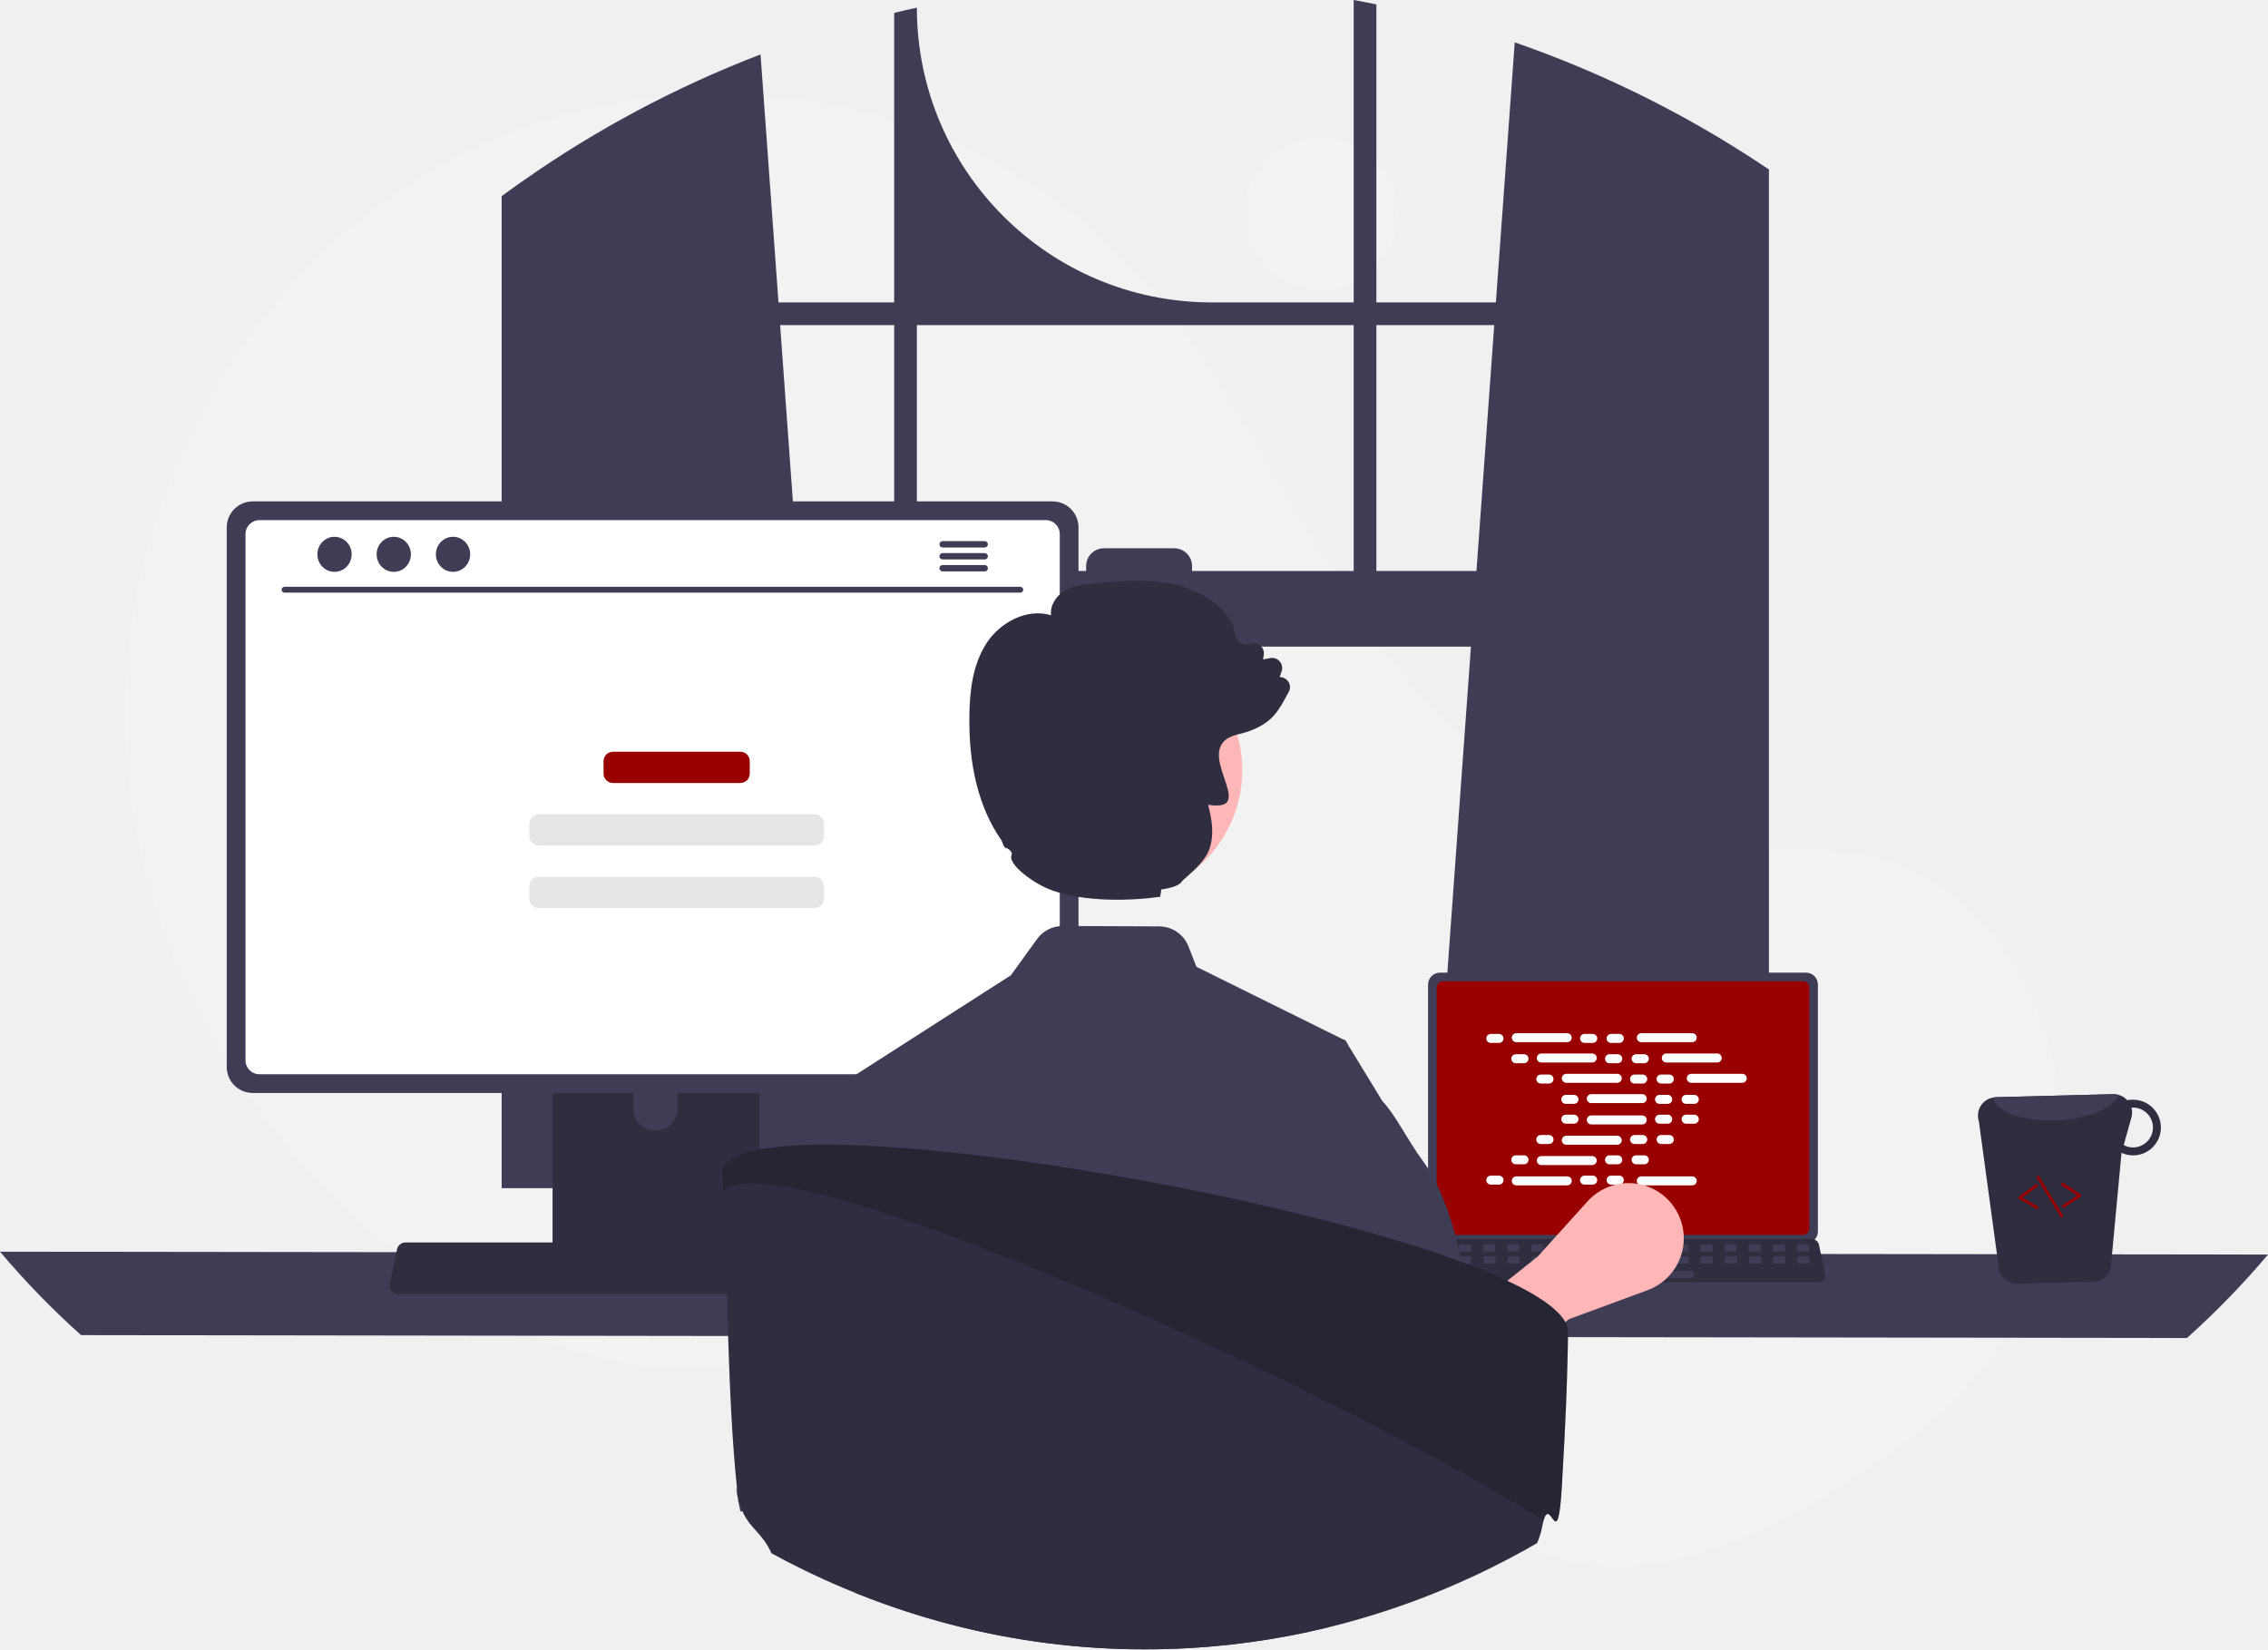
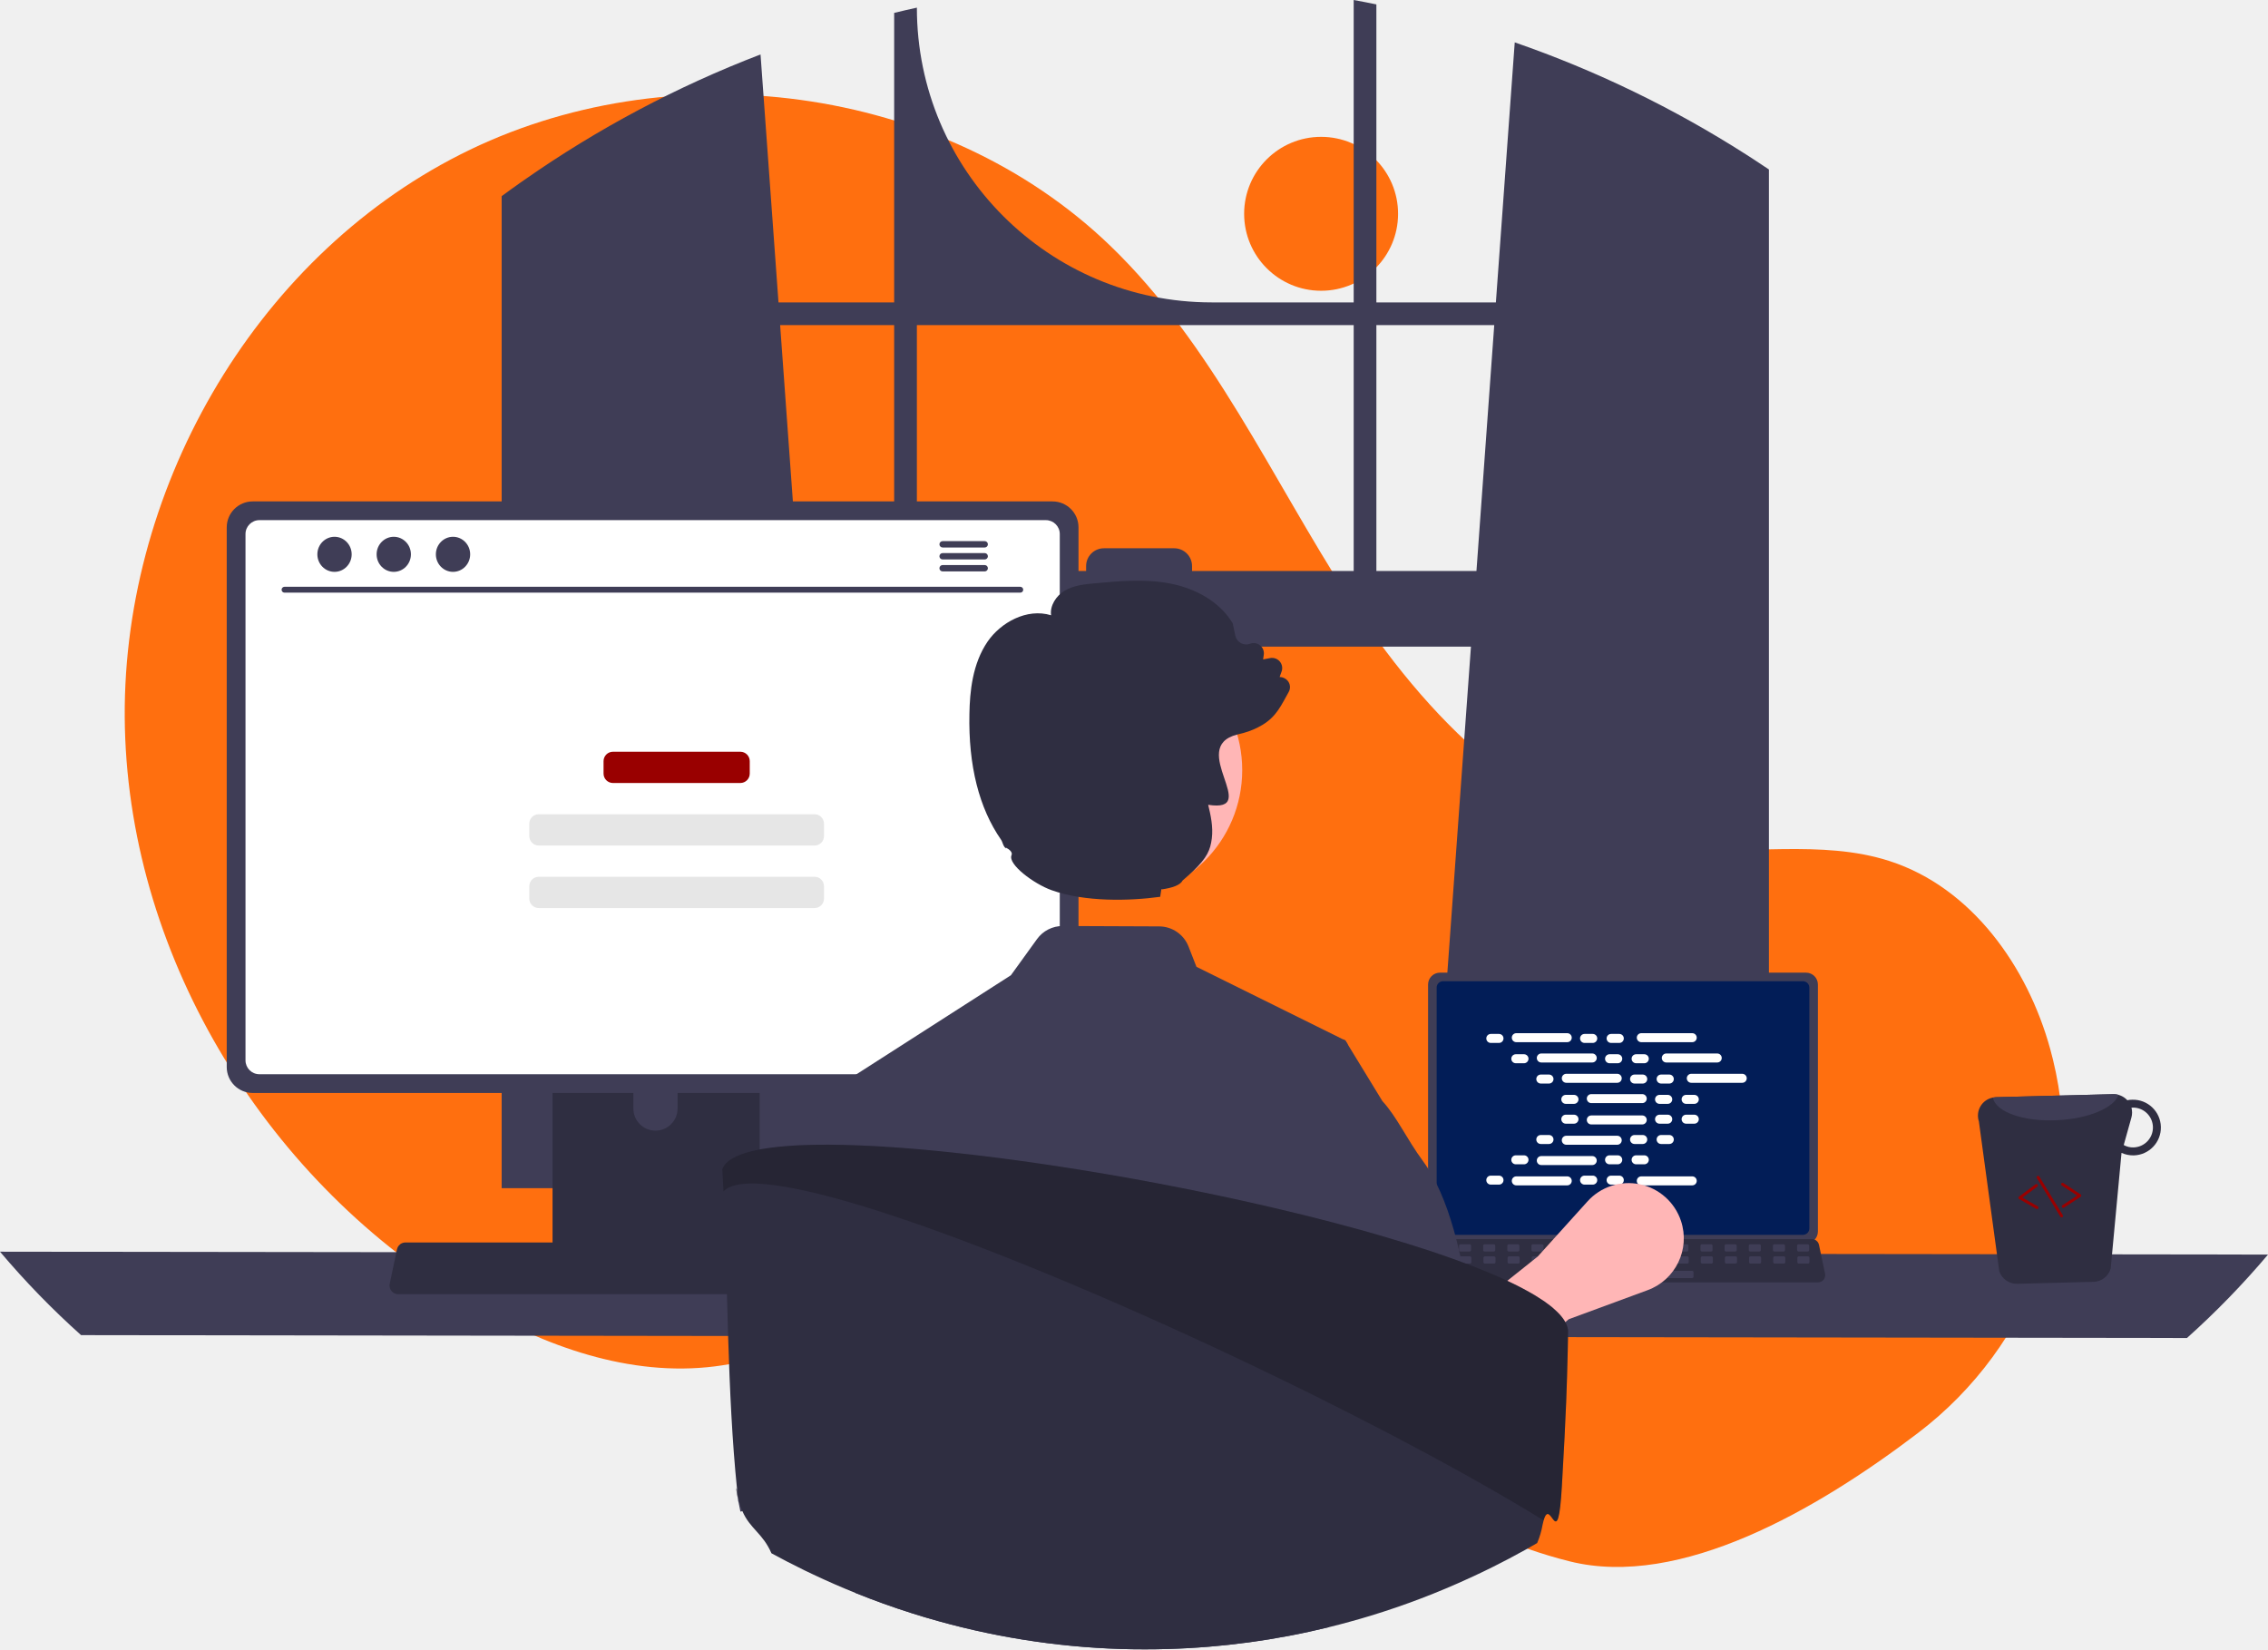
<svg xmlns="http://www.w3.org/2000/svg" data-name="Layer 1" width="786.82" height="572.258" viewBox="0 0 786.82 572.258">
-   <circle cx="458.321" cy="74.182" r="26.701" fill="#f2f2f2" />
-   <path d="M872.038,661.023c39.688-30.229,58.644-81.025,46.776-129.482q-.442-1.806-.934-3.604c-7.867-28.763-27.332-56.101-55.7-65.291-23.82-7.717-49.82-1.783-74.669-4.851-48.781-6.024-86.601-45.494-113.211-86.819-26.611-41.325-47.062-87.583-82.422-121.724-58.285-56.275-153.362-68.391-225.627-31.76C293.987,254.121,247.955,335.391,249.918,416.386c1.963,80.995,50.046,158.432,119.875,199.517,25.652,15.093,55.321,25.785,84.848,22.044,25.62-3.246,48.899-17.013,74.399-21.1,40.091-6.426,79.927,11.701,114.603,32.824,34.676,21.123,68.17,46.16,107.574,55.952C789.478,715.131,836.881,687.801,872.038,661.023Z" transform="translate(-206.59 -163.8711)" fill="#f2f2f2" />
+   <circle cx="458.321" cy="74.182" r="26.701" fill="#FF6F0F" />
+   <path d="M872.038,661.023c39.688-30.229,58.644-81.025,46.776-129.482q-.442-1.806-.934-3.604c-7.867-28.763-27.332-56.101-55.7-65.291-23.82-7.717-49.82-1.783-74.669-4.851-48.781-6.024-86.601-45.494-113.211-86.819-26.611-41.325-47.062-87.583-82.422-121.724-58.285-56.275-153.362-68.391-225.627-31.76C293.987,254.121,247.955,335.391,249.918,416.386c1.963,80.995,50.046,158.432,119.875,199.517,25.652,15.093,55.321,25.785,84.848,22.044,25.62-3.246,48.899-17.013,74.399-21.1,40.091-6.426,79.927,11.701,114.603,32.824,34.676,21.123,68.17,46.16,107.574,55.952C789.478,715.131,836.881,687.801,872.038,661.023Z" transform="translate(-206.59 -163.8711)" fill="#FF6F0F" />
  <path d="M815.016,219.191c-.87-.58-1.75-1.13-2.62-1.69a380.24,380.24,0,0,0-80.31-38.93l-6.54,90.22h-41.46v-103.39c-2.61-.54-5.24-1.05-7.87-1.53v104.92H626.946A102.27,102.27,0,0,1,524.676,166.521v-0c-2.64.57-5.26,1.18-7.88,1.83v100.44h-40.13l-6.23-86.03a380.858,380.858,0,0,0-81.94,43.53c-.44.3-.88.61-1.31.91-2.21,1.55-4.39,3.13-6.56,4.73v344.19h118.27l-2.09-28.95-11.5-158.95h231.59l-11.5,158.95-2.09,28.95h116.96v-353.45Q817.656,220.901,815.016,219.191Zm-298.22,142.78h-33.39l-6.17-85.3h39.56Zm159.42,0h-56.08v-1.69a6.18,6.18,0,0,0-6.19-6.18h-24.38a6.178,6.178,0,0,0-6.18,6.18v1.69h-58.71v-85.3h151.54Zm7.87,0v-85.3h40.89l-6.17,85.3Z" transform="translate(-206.59 -163.8711)" fill="#3f3d56" />
  <path d="M206.59,598.162a289.003,289.003,0,0,0,28.12,28.95l730.58,1a289.003,289.003,0,0,0,28.12-28.95Z" transform="translate(-206.59 -163.8711)" fill="#3f3d56" />
  <path d="M702.02,505.462v85.704a4.122,4.122,0,0,0,4.119,4.119H833.143a4.122,4.122,0,0,0,4.119-4.119v-85.704a4.124,4.124,0,0,0-4.119-4.115H706.139A4.124,4.124,0,0,0,702.02,505.462Z" transform="translate(-206.59 -163.8711)" fill="#3f3d56" />
-   <path d="M704.999,506.529V590.109a2.205,2.205,0,0,0,2.201,2.201H832.086a2.205,2.205,0,0,0,2.201-2.201V506.529a2.206,2.206,0,0,0-2.201-2.206H707.201A2.206,2.206,0,0,0,704.999,506.529Z" transform="translate(-206.59 -163.8711)" fill="#990000" />
+   <path d="M704.999,506.529V590.109a2.205,2.205,0,0,0,2.201,2.201H832.086a2.205,2.205,0,0,0,2.201-2.201V506.529a2.206,2.206,0,0,0-2.201-2.206H707.201A2.206,2.206,0,0,0,704.999,506.529Z" transform="translate(-206.59 -163.8711)" fill="#021d57" />
  <path d="M699.364,607.881a2.47,2.47,0,0,0,1.943.93H837.299a2.502,2.502,0,0,0,2.446-3.016l-2.111-10.027a2.507,2.507,0,0,0-1.558-1.818,2.425,2.425,0,0,0-.888-.168H703.41a2.424,2.424,0,0,0-.888.168,2.507,2.507,0,0,0-1.558,1.818l-2.111,10.027A2.501,2.501,0,0,0,699.364,607.881Z" transform="translate(-206.59 -163.8711)" fill="#2f2e41" />
  <rect x="830.034" y="595.588" width="4.188" height="2.513" rx="0.488" transform="translate(1457.666 1029.819) rotate(-180)" fill="#3f3d56" />
  <rect x="821.657" y="595.588" width="4.188" height="2.513" rx="0.488" transform="translate(1440.912 1029.819) rotate(-180)" fill="#3f3d56" />
  <rect x="813.28" y="595.588" width="4.188" height="2.513" rx="0.488" transform="translate(1424.158 1029.819) rotate(-180)" fill="#3f3d56" />
  <rect x="804.903" y="595.588" width="4.188" height="2.513" rx="0.488" transform="translate(1407.404 1029.819) rotate(-180)" fill="#3f3d56" />
  <rect x="796.526" y="595.588" width="4.188" height="2.513" rx="0.488" transform="translate(1390.65 1029.819) rotate(-180)" fill="#3f3d56" />
  <rect x="788.149" y="595.588" width="4.188" height="2.513" rx="0.488" transform="translate(1373.896 1029.819) rotate(-180)" fill="#3f3d56" />
  <rect x="779.772" y="595.588" width="4.188" height="2.513" rx="0.488" transform="translate(1357.142 1029.819) rotate(-180)" fill="#3f3d56" />
  <rect x="771.395" y="595.588" width="4.188" height="2.513" rx="0.488" transform="translate(1340.388 1029.819) rotate(-180)" fill="#3f3d56" />
  <rect x="763.018" y="595.588" width="4.188" height="2.513" rx="0.488" transform="translate(1323.634 1029.819) rotate(-180)" fill="#3f3d56" />
  <rect x="754.641" y="595.588" width="4.188" height="2.513" rx="0.488" transform="translate(1306.88 1029.819) rotate(-180)" fill="#3f3d56" />
  <rect x="746.264" y="595.588" width="4.188" height="2.513" rx="0.488" transform="translate(1290.126 1029.819) rotate(-180)" fill="#3f3d56" />
  <rect x="737.887" y="595.588" width="4.188" height="2.513" rx="0.488" transform="translate(1273.372 1029.819) rotate(-180)" fill="#3f3d56" />
  <rect x="729.51" y="595.588" width="4.188" height="2.513" rx="0.488" transform="translate(1256.618 1029.819) rotate(-180)" fill="#3f3d56" />
  <rect x="721.133" y="595.588" width="4.188" height="2.513" rx="0.488" transform="translate(1239.865 1029.819) rotate(-180)" fill="#3f3d56" />
  <rect x="712.756" y="595.588" width="4.188" height="2.513" rx="0.488" transform="translate(1223.111 1029.819) rotate(-180)" fill="#3f3d56" />
  <rect x="704.379" y="595.588" width="4.188" height="2.513" rx="0.488" transform="translate(1206.357 1029.819) rotate(-180)" fill="#3f3d56" />
  <rect x="830.133" y="599.777" width="4.188" height="2.513" rx="0.488" transform="translate(1457.864 1038.196) rotate(-180)" fill="#3f3d56" />
  <rect x="821.756" y="599.777" width="4.188" height="2.513" rx="0.488" transform="translate(1441.11 1038.196) rotate(-180)" fill="#3f3d56" />
  <rect x="813.379" y="599.777" width="4.188" height="2.513" rx="0.488" transform="translate(1424.356 1038.196) rotate(-180)" fill="#3f3d56" />
  <rect x="805.002" y="599.777" width="4.188" height="2.513" rx="0.488" transform="translate(1407.602 1038.196) rotate(-180)" fill="#3f3d56" />
  <rect x="796.625" y="599.777" width="4.188" height="2.513" rx="0.488" transform="translate(1390.848 1038.196) rotate(-180)" fill="#3f3d56" />
  <rect x="788.248" y="599.777" width="4.188" height="2.513" rx="0.488" transform="translate(1374.094 1038.196) rotate(-180)" fill="#3f3d56" />
  <rect x="779.871" y="599.777" width="4.188" height="2.513" rx="0.488" transform="translate(1357.34 1038.196) rotate(-180)" fill="#3f3d56" />
  <rect x="771.494" y="599.777" width="4.188" height="2.513" rx="0.488" transform="translate(1340.586 1038.196) rotate(-180)" fill="#3f3d56" />
  <rect x="763.117" y="599.777" width="4.188" height="2.513" rx="0.488" transform="translate(1323.832 1038.196) rotate(-180)" fill="#3f3d56" />
  <rect x="754.74" y="599.777" width="4.188" height="2.513" rx="0.488" transform="translate(1307.078 1038.196) rotate(-180)" fill="#3f3d56" />
  <rect x="746.363" y="599.777" width="4.188" height="2.513" rx="0.488" transform="translate(1290.324 1038.196) rotate(-180)" fill="#3f3d56" />
  <rect x="737.986" y="599.777" width="4.188" height="2.513" rx="0.488" transform="translate(1273.57 1038.196) rotate(-180)" fill="#3f3d56" />
  <rect x="729.609" y="599.777" width="4.188" height="2.513" rx="0.488" transform="translate(1256.816 1038.196) rotate(-180)" fill="#3f3d56" />
  <rect x="721.232" y="599.777" width="4.188" height="2.513" rx="0.488" transform="translate(1240.062 1038.196) rotate(-180)" fill="#3f3d56" />
  <rect x="712.855" y="599.777" width="4.188" height="2.513" rx="0.488" transform="translate(1223.309 1038.196) rotate(-180)" fill="#3f3d56" />
  <rect x="704.478" y="599.777" width="4.188" height="2.513" rx="0.488" transform="translate(1206.555 1038.196) rotate(-180)" fill="#3f3d56" />
  <rect x="760.604" y="604.803" width="33.508" height="2.513" rx="0.488" transform="translate(1348.126 1048.248) rotate(-180)" fill="#3f3d56" />
  <rect x="515.631" y="358.737" width="5.966" height="3.122" rx="1.561" fill="#fff" />
  <rect x="548.154" y="358.737" width="5.966" height="3.122" rx="1.561" fill="#fff" />
  <rect x="557.369" y="358.737" width="5.966" height="3.122" rx="1.561" fill="#fff" />
  <rect x="524.477" y="358.477" width="20.796" height="3.122" rx="1.561" fill="#fff" />
  <rect x="567.841" y="358.477" width="20.796" height="3.122" rx="1.561" fill="#fff" />
  <rect x="524.304" y="365.784" width="5.966" height="3.122" rx="1.561" fill="#fff" />
  <rect x="556.827" y="365.784" width="5.966" height="3.122" rx="1.561" fill="#fff" />
  <rect x="566.042" y="365.784" width="5.966" height="3.122" rx="1.561" fill="#fff" />
  <rect x="533.15" y="365.523" width="20.796" height="3.122" rx="1.561" fill="#fff" />
  <rect x="576.514" y="365.523" width="20.796" height="3.122" rx="1.561" fill="#fff" />
  <rect x="532.977" y="372.83" width="5.966" height="3.122" rx="1.561" fill="#fff" />
  <rect x="565.5" y="372.83" width="5.966" height="3.122" rx="1.561" fill="#fff" />
  <rect x="574.715" y="372.83" width="5.966" height="3.122" rx="1.561" fill="#fff" />
  <rect x="541.823" y="372.57" width="20.796" height="3.122" rx="1.561" fill="#fff" />
  <rect x="585.187" y="372.57" width="20.796" height="3.122" rx="1.561" fill="#fff" />
  <rect x="541.649" y="379.877" width="5.966" height="3.122" rx="1.561" fill="#fff" />
  <rect x="574.172" y="379.877" width="5.966" height="3.122" rx="1.561" fill="#fff" />
  <rect x="583.387" y="379.877" width="5.966" height="3.122" rx="1.561" fill="#fff" />
  <rect x="550.496" y="379.617" width="20.796" height="3.122" rx="1.561" fill="#fff" />
  <rect x="548.154" y="407.898" width="5.966" height="3.122" rx="1.561" fill="#fff" />
  <rect x="557.369" y="407.898" width="5.966" height="3.122" rx="1.561" fill="#fff" />
  <rect x="567.841" y="408.158" width="20.796" height="3.122" rx="1.561" fill="#fff" />
  <rect x="515.631" y="407.898" width="5.966" height="3.122" rx="1.561" fill="#fff" />
  <rect x="524.477" y="408.158" width="20.796" height="3.122" rx="1.561" fill="#fff" />
  <rect x="524.304" y="400.851" width="5.966" height="3.122" rx="1.561" fill="#fff" />
  <rect x="556.827" y="400.851" width="5.966" height="3.122" rx="1.561" fill="#fff" />
  <rect x="566.042" y="400.851" width="5.966" height="3.122" rx="1.561" fill="#fff" />
  <rect x="533.15" y="401.111" width="20.796" height="3.122" rx="1.561" fill="#fff" />
  <rect x="532.977" y="393.804" width="5.966" height="3.122" rx="1.561" fill="#fff" />
  <rect x="565.5" y="393.804" width="5.966" height="3.122" rx="1.561" fill="#fff" />
  <rect x="574.715" y="393.804" width="5.966" height="3.122" rx="1.561" fill="#fff" />
  <rect x="541.823" y="394.064" width="20.796" height="3.122" rx="1.561" fill="#fff" />
  <rect x="541.649" y="386.758" width="5.966" height="3.122" rx="1.561" fill="#fff" />
  <rect x="574.172" y="386.758" width="5.966" height="3.122" rx="1.561" fill="#fff" />
  <rect x="583.387" y="386.758" width="5.966" height="3.122" rx="1.561" fill="#fff" />
  <rect x="550.496" y="387.018" width="20.796" height="3.122" rx="1.561" fill="#fff" />
  <path d="M711.507,654.353l-13.35-21.102,41.902-33.403,17.295-19.161a19.161,19.161,0,0,1,32.418,6.828h0a19.161,19.161,0,0,1-11.57,23.991l-27.349,10.075Z" transform="translate(-206.59 -163.8711)" fill="#ffb6b6" />
  <path d="M398.28,501.352v102.56h71.85v-102.56a3.448,3.448,0,0,0-2.43-3.3,3.175,3.175,0,0,0-1.03-.16H401.75A3.463,3.463,0,0,0,398.28,501.352Zm28.04,35.24a7.67,7.67,0,0,1,15.34,0v11.9a7.67,7.67,0,0,1-15.34,0Z" transform="translate(-206.59 -163.8711)" fill="#2f2e41" />
  <path d="M398.06,600.632v9.89a1.946,1.946,0,0,0,1.93,1.94h68.43a1.94,1.94,0,0,0,1.93-1.94v-9.89Z" transform="translate(-206.59 -163.8711)" fill="#3f3d56" />
  <path d="M285.25,346.832V534.092a9.007,9.007,0,0,0,9,9h277.5a9.007,9.007,0,0,0,9-9V346.832a9.011,9.011,0,0,0-9-8.99H294.25A9.012,9.012,0,0,0,285.25,346.832Z" transform="translate(-206.59 -163.8711)" fill="#3f3d56" />
  <path d="M291.76,349.162v182.62a4.818,4.818,0,0,0,4.81,4.81H569.44a4.818,4.818,0,0,0,4.81-4.81v-182.62a4.82,4.82,0,0,0-4.81-4.82H296.57A4.821,4.821,0,0,0,291.76,349.162Z" transform="translate(-206.59 -163.8711)" fill="#fff" />
  <path d="M342.4,611.792a2.948,2.948,0,0,0,2.32,1.11h162.34a2.987,2.987,0,0,0,2.92-3.6l-2.52-11.97a2.993,2.993,0,0,0-1.86-2.17,2.895,2.895,0,0,0-1.06-.2H347.23a2.894,2.894,0,0,0-1.06.2,2.992,2.992,0,0,0-1.86,2.17l-2.52,11.97A2.985,2.985,0,0,0,342.4,611.792Z" transform="translate(-206.59 -163.8711)" fill="#2f2e41" />
  <path d="M560.585,369.499H305.261a1.016,1.016,0,0,1,0-2.031H560.585a1.016,1.016,0,0,1,0,2.031Z" transform="translate(-206.59 -163.8711)" fill="#3f3d56" />
  <ellipse cx="116.051" cy="192.33" rx="5.95" ry="6.083" fill="#3f3d56" />
  <ellipse cx="136.607" cy="192.33" rx="5.95" ry="6.083" fill="#3f3d56" />
  <ellipse cx="157.163" cy="192.33" rx="5.95" ry="6.083" fill="#3f3d56" />
  <path d="M548.206,351.622h-14.6a1.105,1.105,0,0,0,0,2.21h14.6a1.105,1.105,0,0,0,0-2.21Z" transform="translate(-206.59 -163.8711)" fill="#3f3d56" />
  <path d="M548.206,355.772h-14.6a1.105,1.105,0,0,0,0,2.21h14.6a1.105,1.105,0,0,0,0-2.21Z" transform="translate(-206.59 -163.8711)" fill="#3f3d56" />
  <path d="M548.206,359.922h-14.6a1.105,1.105,0,0,0,0,2.21h14.6a1.105,1.105,0,0,0,0-2.21Z" transform="translate(-206.59 -163.8711)" fill="#3f3d56" />
  <path d="M900.186,604.972a6.416,6.416,0,0,0,6.183,4.331l26.492-.682a6.329,6.329,0,0,0,5.981-4.657l3.749-40.087a9.794,9.794,0,0,0,4.238.871,9.661,9.661,0,1,0-.485-19.317,8.184,8.184,0,0,0-1.736.181,6.548,6.548,0,0,0-4.874-2.103l-40.751,1.052a5.853,5.853,0,0,0-1.005.125,6.365,6.365,0,0,0-4.873,8.265Zm43.173-43.817,2.668-9.553a6.506,6.506,0,0,0,.02-3.375c.129-0.0.244-.062.373-.062a6.91,6.91,0,0,1,.324,13.817A6.505,6.505,0,0,1,943.359,561.156Z" transform="translate(-206.59 -163.8711)" fill="#2f2e41" />
  <path d="M897.978,544.686c.868,4.964,10.629,8.454,22.366,7.847,10.793-.497,19.617-4.287,21.234-8.778a6.025,6.025,0,0,0-1.844-.246l-40.751,1.052A5.853,5.853,0,0,0,897.978,544.686Z" transform="translate(-206.59 -163.8711)" fill="#3f3d56" />
  <path d="M922.494,582.944a.497.497,0,0,0,.151-.066l5.753-3.766a.499.499,0,0,0,0-.836l-5.98-3.917a.5.5,0,1,0-.548.836l5.341,3.498-5.114,3.348a.5.5,0,0,0,.396.903Z" transform="translate(-206.59 -163.8711)" fill="#990000" />
  <path d="M913.408,583.363a.5.5,0,0,0,.126-.918l-5.303-3.04,5.126-3.807a.5.5,0,1,0-.596-.802l-5.739,4.263a.5.5,0,0,0,.049.835l5.965,3.42A.5.5,0,0,0,913.408,583.363Z" transform="translate(-206.59 -163.8711)" fill="#990000" />
  <path d="M921.922,586.244a.482.482,0,0,0,.137-.058.5.5,0,0,0,.168-.687l-8.155-13.408a.5.5,0,0,0-.854.521l8.155,13.408A.5.5,0,0,0,921.922,586.244Z" transform="translate(-206.59 -163.8711)" fill="#990000" />
  <rect x="209.385" y="260.827" width="50.719" height="10.846" rx="3.264" fill="#990000" />
  <rect x="183.626" y="282.519" width="102.236" height="10.846" rx="3.264" fill="#e6e6e6" />
  <rect x="183.626" y="304.21" width="102.236" height="10.846" rx="3.264" fill="#e6e6e6" />
  <path d="M497.301,540.717l.217.684.011.023,6.525,19.838,7.506,22.861,14.123,42.961.137,6.673v.023l1.049,53.684-2.909,7.278,3.274,11.932s-1.506-18.037-9.582-7.679c-4.574,5.886-9.925,11.91-14.317,17.556q9.6,3.884,19.507,7.027c1.426.456,2.863.89,4.301,1.323q.462.137.924.274a266.863,266.863,0,0,0,67.351,10.826c1.186.034,2.35.057,3.479.08.399.011.787.023,1.175.023,1.278.011,2.544.023,3.822.023q3.867,0,7.7-.114a266.853,266.853,0,0,0,56.091-7.586c-.125-7.586-.468-16.45-.958-25.918-.228-4.643-5.35-9.674-5.658-14.533-.217-3.65,4.381-7.084,4.141-10.792-1.551-22.827-3.491-14.064-4.928-30.229q-.222-2.379-.411-4.552c-.924-10.381-1.563-16.872-1.563-16.872l6.137-38.683,9.639-60.734-.742-1.221-.833-.411-50.844-25.165-2.761-7.073a10.979,10.979,0,0,0-10.141-6.947l-33.493-.137a10.931,10.931,0,0,0-8.909,4.529l-9.069,12.56Z" transform="translate(-206.59 -163.8711)" fill="#3f3d56" />
  <path d="M533.407,617.525,525.82,633.758l-5.179,11.088-8.909,46.646-4.46,4.734L503.45,679.467l-39.998,8.881c-1.312-7.29-.351.247-1.161-7.75.228-.228.468-.456.707-.685.639-.593,1.175-1.152,1.164-1.688-.456-27.584.913-74.526,12.343-102.966a60.053,60.053,0,0,1,7.027-13.107c.228-.308.445-.616.662-.924,5.27-7.381,8.601-14.647,13.324-19.815v-.011a.53.53,0,0,0,.08-.08.157.157,0,0,0,.046-.034l32.443-17.203,1.392,39.105.992,28.109Z" transform="translate(-206.59 -163.8711)" fill="#3f3d56" />
  <path d="M650.391,622.135l9.476,20.275,3.307,7.061,8.907,46.642,4.446,4.723,3.83-16.755,1.8-.369,32.459-6.722,9.461,30.046a17.984,17.984,0,0,0-3.261-22.506c-.646-.585-1.184-1.154-1.169-1.692.538-32.443-1.446-91.684-19.367-116.066-5.692-7.738-9.107-15.445-14.076-20.829-.015-.015-.015-.031-.031-.031L674.081,526.114l-.738-1.215-.831-.415Z" transform="translate(-206.59 -163.8711)" fill="#3f3d56" />
  <circle id="a657ec4b-47ce-4d2a-9c58-81a811696ca9" data-name="Ellipse 5" cx="386.397" cy="267.201" r="44.558" fill="#ffb6b6" />
  <path d="M653.212,399.948a3.759,3.759,0,0,0-2.69-1.19l.67-1.86a3.528,3.528,0,0,0-3.96-4.7l-2.44.47.23-1.63a3.534,3.534,0,0,0-4.73-3.82,3.766,3.766,0,0,1-3.24-.23,3.846,3.846,0,0,1-1.92-2.61l-.85-4.1-.09-.22c-4.14-6.9-12.1-11.92-21.84-13.76-8.67-1.65-17.56-.81-26.13-.02-3.4.32-7.24.68-10.44,2.64-2.72,1.68-5.02,5.04-4.55,8.43-8.45-2.59-17.51,2.58-22,9.1-5.32,7.76-6.19,17.48-6.33,25.08-.38,17.98,3.33,32.69,11,43.73.56.8.7,2.47,1.81,3.03l-.23-.37c1.24.62,2.5,1.62,2.03,2.69-1.35,3.08,7.62,9.89,13.94,12.14,11.53,4.11,26.86,3.76,37.64,2.28l.38-2.55c3.89-.53,6.63-1.54,7.4-3.12,1.36-1.16,2.52-2.2,3.53-3.16l.01-.01c.02-.02.06-.05.08-.07,4.87-4.67,6-7.33,6.51-11.38.49-3.97-.38-8-1.27-11.63,18.74,2.9-7.38-19.96,10.08-24.38a5.434,5.434,0,0,1,.61-.15c.51-.12,1.02-.24,1.51-.38a26.448,26.448,0,0,0,6.72-2.87c4.88-2.97,6.49-6.91,9.01-11.35A3.427,3.427,0,0,0,653.212,399.948Z" transform="translate(-206.59 -163.8711)" fill="#2f2e41" />
  <path d="M750.582,625.308c-.01,1.75-.03,4.2-.11,7.23q-.015.63-.03,1.29c-.13,5.57-.26,10.24-.47,15.43-.01.36-.02.71-.04,1.07-.28,7.24-.72,15.67-1.48,29.02-1.41,24.66-3.87,3.39-6.34,12.04-.12.43-.25.94-.37,1.54a27.916,27.916,0,0,1-1.88,6.33c-1.31.78-2.66,1.53-3.99,2.28-3.79,2.11-7.64,4.14-11.52,6.07-2.18,1.08-4.37,2.14-6.57,3.16-.35.16-.69.32-1.03.47a270.887,270.887,0,0,1-34.75,13.26c-2.32.7-4.63,1.38-6.97,2.01-2.44.68-4.88,1.32-7.35,1.92a266.893,266.893,0,0,1-56.09,7.59c-2.55.08-5.12.11-7.7.11-1.28,0-2.54-.01-3.82-.02-.39,0-.78-.01-1.17-.02-1.13-.03-2.3-.05-3.48-.08a266.663,266.663,0,0,1-67.35-10.83l-.93-.27c-1.44-.44-2.87-.87-4.3-1.33q-9.9-3.135-19.51-7.02-7.335-2.955-14.5-6.34a.339.339,0,0,1-.12-.06c-1-.46-2.01-.94-3.01-1.43-.13-.07-.27-.14-.41-.21q-5.595-2.73-11.07-5.72c-3.07-7.05-7.39-8.4-10.07-14.6a25.874,25.874,0,0,1-1.68-5.74c0-.02-.01-.04-.01-.07.28,3.72-1.19-6.6-.01-.04-.01-.12-.02-.25-.03-.4-.03-.36-.07-.8-.13-1.35-3.43-33.49-3.21-71.79-4.7-103.35q-.15-3.06-.31-5.86c-.03-.62-.07-1.23-.11-1.83.07-.18.15-.37.24-.55a1.002,1.002,0,0,1,.07-.15,1.623,1.623,0,0,1,.1-.18c.02-.03.05-.07.07-.1a.917.917,0,0,1,.05-.1c.09-.14.19-.29.3-.43.05-.06.09-.11.14-.16a.808.808,0,0,1,.12-.14.637.637,0,0,1,.11-.13c.04-.04.08-.09.13-.14a.302.302,0,0,1,.08-.08,2.033,2.033,0,0,1,.26-.25,9.624,9.624,0,0,1,1.14-.9c.14-.09.29-.18.43-.28a19.135,19.135,0,0,1,3.17-1.52c.38-.14.76-.27,1.17-.41.15-.04.29-.09.44-.14.22-.07.44-.14.67-.19,1.14-.34,2.37-.63,3.7-.9.16-.03.33-.06.5-.1.24-.05.49-.09.74-.13.34-.06.69-.12,1.04-.18,2.97-.47,6.34-.82,10.06-1.05q.525-.03,1.05-.06c.41-.02.82-.04,1.24-.06.35-.02.71-.03,1.07-.04.35-.02.71-.03,1.08-.04,1.01-.03,2.05-.06,3.11-.08,3.02-.06,6.2-.04,9.54.03,1.55.04,3.13.08,4.75.15.11,0,.21.01.31.01,1.41.05,2.83.11,4.29.19,1.02.05,2.05.1,3.08.16.97.06,1.95.12,2.94.19.77.04,1.54.1,2.32.15.66.05,1.32.1,1.98.14l.9.06c.49.04.98.07,1.48.12,1.1.09,2.2.18,3.32.27,1.11.1,2.24.2,3.37.3s2.27.21,3.41.32c.12.01.23.02.34.03,1.04.11,2.08.21,3.13.32.24.02.49.04.73.07,1.001.101,2.022.218,3.032.326.31.033.618.066.929.1.791.086,1.572.161,2.368.254,1.05.12,2.12.23,3.16.37.81.09,1.62.18,2.43.28,1.27.15,2.56.31,3.85.48.49.06.98.12,1.47.19,3.68.46,7.4.97,11.18,1.5,5.73.81,11.55,1.69,17.41,2.64q8.805,1.425,17.71,3.01c1.5.27,3,.54,4.51.82q1.02.195,2.04.39c1.16.21,2.32.43,3.48.65,1.16.22,2.32.44,3.48.67,1.38.27,2.77.54,4.15.81,9.09,1.8,18.13,3.72,26.95,5.73,1.45.33,2.9.67,4.34,1q4.32,1.005,8.56,2.04c.78.18,1.55.37,2.32.56,1.92.48,3.84.96,5.73,1.45l.33.09c1.39.34,2.75.69,4.11,1.05q4.815,1.26,9.47,2.55,3.09.855,6.11,1.73c3.01.87,5.96,1.75,8.83,2.64.71.22,1.42.44,2.12.65,2.1.65,4.17,1.31,6.18,1.97,1.6.52,3.16,1.05,4.7,1.58q2.31.795,4.53,1.59c.95.34,1.89.7,2.83,1.04,1.35.5,2.68,1,3.98,1.5.4.15.79.31,1.18.46.25.11.49.2.73.3.47.19.95.37,1.41.56.47.18.93.37,1.39.57.45.18.91.37,1.35.56.45.18.89.37,1.33.57.37.15.73.31,1.08.47.71.31,1.42.62,2.11.94.34.16.68.31,1.02.47l.78.36c.11.06.22.11.33.16.25.12.51.25.76.37.58.27,1.15.56,1.71.83.75.38,1.48.76,2.18,1.13.71.38,1.4.76,2.06,1.13.11.06.21.12.32.18.15.08.3.17.45.25.51.29,1,.59,1.49.88.96.59,1.87,1.17,2.72,1.75.19.13.37.26.56.38.63.45,1.23.89,1.79,1.34,0,.01,0,.01.01.01.19.14.37.29.55.43.15.14.31.26.46.4.52.45,1,.88,1.44,1.32a5.667,5.667,0,0,1,.42.43,1.208,1.208,0,0,1,.16.16c.2.2.38.4.55.6a.553.553,0,0,1,.07.09c.24.28.46.56.67.84.1.14.21.28.3.42.12.17.24.35.34.52.09.14.17.29.25.43a7.257,7.257,0,0,1,.54,1.13,5.241,5.241,0,0,1,.27.82A5.844,5.844,0,0,1,750.582,625.308Z" transform="translate(-206.59 -163.8711)" fill="#2f2e41" />
  <path d="M750.582,625.308c-.01,1.75-.03,4.2-.11,7.23-.01.42-.03.85-.04,1.29-.1,4.25-.25,9.5-.46,15.43-.01.36-.02.71-.04,1.07-.28,7.24-.72,15.67-1.48,29.02-1.41,24.66-3.87,3.39-6.34,12.04-6.86-4.22-14.38-8.64-22.42-13.18q-2.175-1.23-4.39-2.47c-16.08-8.97-34.04-18.37-52.79-27.68-.74-.37-1.49-.74-2.23-1.1-42.95-21.23-89.83-41.88-127.81-55.66-7.33-2.66-14.33-5.06-20.91-7.17-13.86-4.43-25.84-7.53-35.06-8.87-9.6-1.4-16.23-.9-18.91,1.99q-.15-3.06-.31-5.86-.06-.93-.12-1.83c.062-.165.142-.322.22-.48.011-.023.019-.047.03-.07a1.002,1.002,0,0,1,.07-.15,1.623,1.623,0,0,1,.1-.18,1.06,1.06,0,0,1,.12-.2c.09-.14.19-.29.3-.43a3.483,3.483,0,0,1,.26-.3.637.637,0,0,1,.11-.13c.04-.04.08-.09.13-.14a.302.302,0,0,1,.08-.08,2.033,2.033,0,0,1,.26-.25,9.624,9.624,0,0,1,1.14-.9c.14-.09.29-.18.43-.28a19.135,19.135,0,0,1,3.17-1.52c.38-.14.76-.27,1.17-.41.15-.04.29-.09.44-.14.22-.07.44-.14.67-.19,1.14-.34,2.37-.63,3.7-.9.4-.08.82-.16,1.24-.23.34-.06.69-.12,1.04-.18,2.97-.47,6.34-.82,10.06-1.05q.525-.03,1.05-.06c.41-.02.82-.04,1.24-.06.35-.02.71-.03,1.07-.04.35-.02.71-.03,1.08-.04,1.01-.03,2.05-.06,3.11-.08,3.02-.05,6.2-.03,9.54.04,1.55.03,3.13.08,4.75.15.1,0,.21.01.31.01,1.41.04,2.84.11,4.29.18,1.02.05,2.05.1,3.08.16.97.06,1.95.12,2.94.19.77.04,1.54.1,2.32.15.66.05,1.32.1,1.98.14.79.06,1.58.12,2.38.18,1.1.09,2.2.18,3.32.27,1.11.1,2.24.2,3.37.3s2.27.21,3.41.32c.12.01.23.02.34.03,1.04.11,2.08.21,3.13.32q8.73.885,17.97,2.07,5.52.705,11.18,1.51c5.73.81,11.55,1.69,17.41,2.63q8.805,1.425,17.71,3.01c1.5.27,3,.54,4.51.82q2.76.51,5.52,1.04c1.16.22,2.32.44,3.48.67,1.38.27,2.77.54,4.15.81,9.09,1.8,18.13,3.72,26.95,5.73,1.45.33,2.9.67,4.34,1q4.32,1.005,8.56,2.04c.78.19,1.55.38,2.32.57q2.895.72,5.73,1.44v.01c.11.02.22.05.33.08,1.38.35,2.75.7,4.11,1.06q4.815,1.26,9.47,2.54c2.06.58,4.1,1.15,6.11,1.73,3.01.88,5.96,1.76,8.83,2.64.71.22,1.42.44,2.12.65q3.15.99,6.18,1.97c1.6.52,3.16,1.05,4.7,1.58q2.31.795,4.53,1.59c.96.34,1.9.69,2.83,1.03,1.36.5,2.68,1,3.98,1.51.4.15.79.31,1.18.46.73.28,1.44.57,2.14.86.47.18.93.37,1.39.57.45.18.91.37,1.35.56.45.18.89.37,1.33.57.37.15.73.31,1.08.47.71.31,1.42.62,2.11.94.34.16.68.31,1.02.47l.78.36c.11.06.22.11.33.16.85.4,1.67.8,2.47,1.2.75.38,1.48.76,2.18,1.13.83.44,1.62.87,2.38,1.31.15.08.3.17.45.25.51.29,1,.59,1.49.88.96.59,1.87,1.17,2.72,1.75.84.58,1.62,1.15,2.35,1.72,0,.01,0,.01.01.01.35.28.69.56,1.01.83.52.45,1,.88,1.44,1.32a5.667,5.667,0,0,1,.42.43,1.208,1.208,0,0,1,.16.16c.21.23.42.46.62.69.24.28.46.56.67.84.1.14.21.28.3.42.12.17.24.35.34.52.09.14.17.29.25.43a7.257,7.257,0,0,1,.54,1.13,6.053,6.053,0,0,1,.27.82A5.844,5.844,0,0,1,750.582,625.308Z" transform="translate(-206.59 -163.8711)" opacity="0.2" />
</svg>
